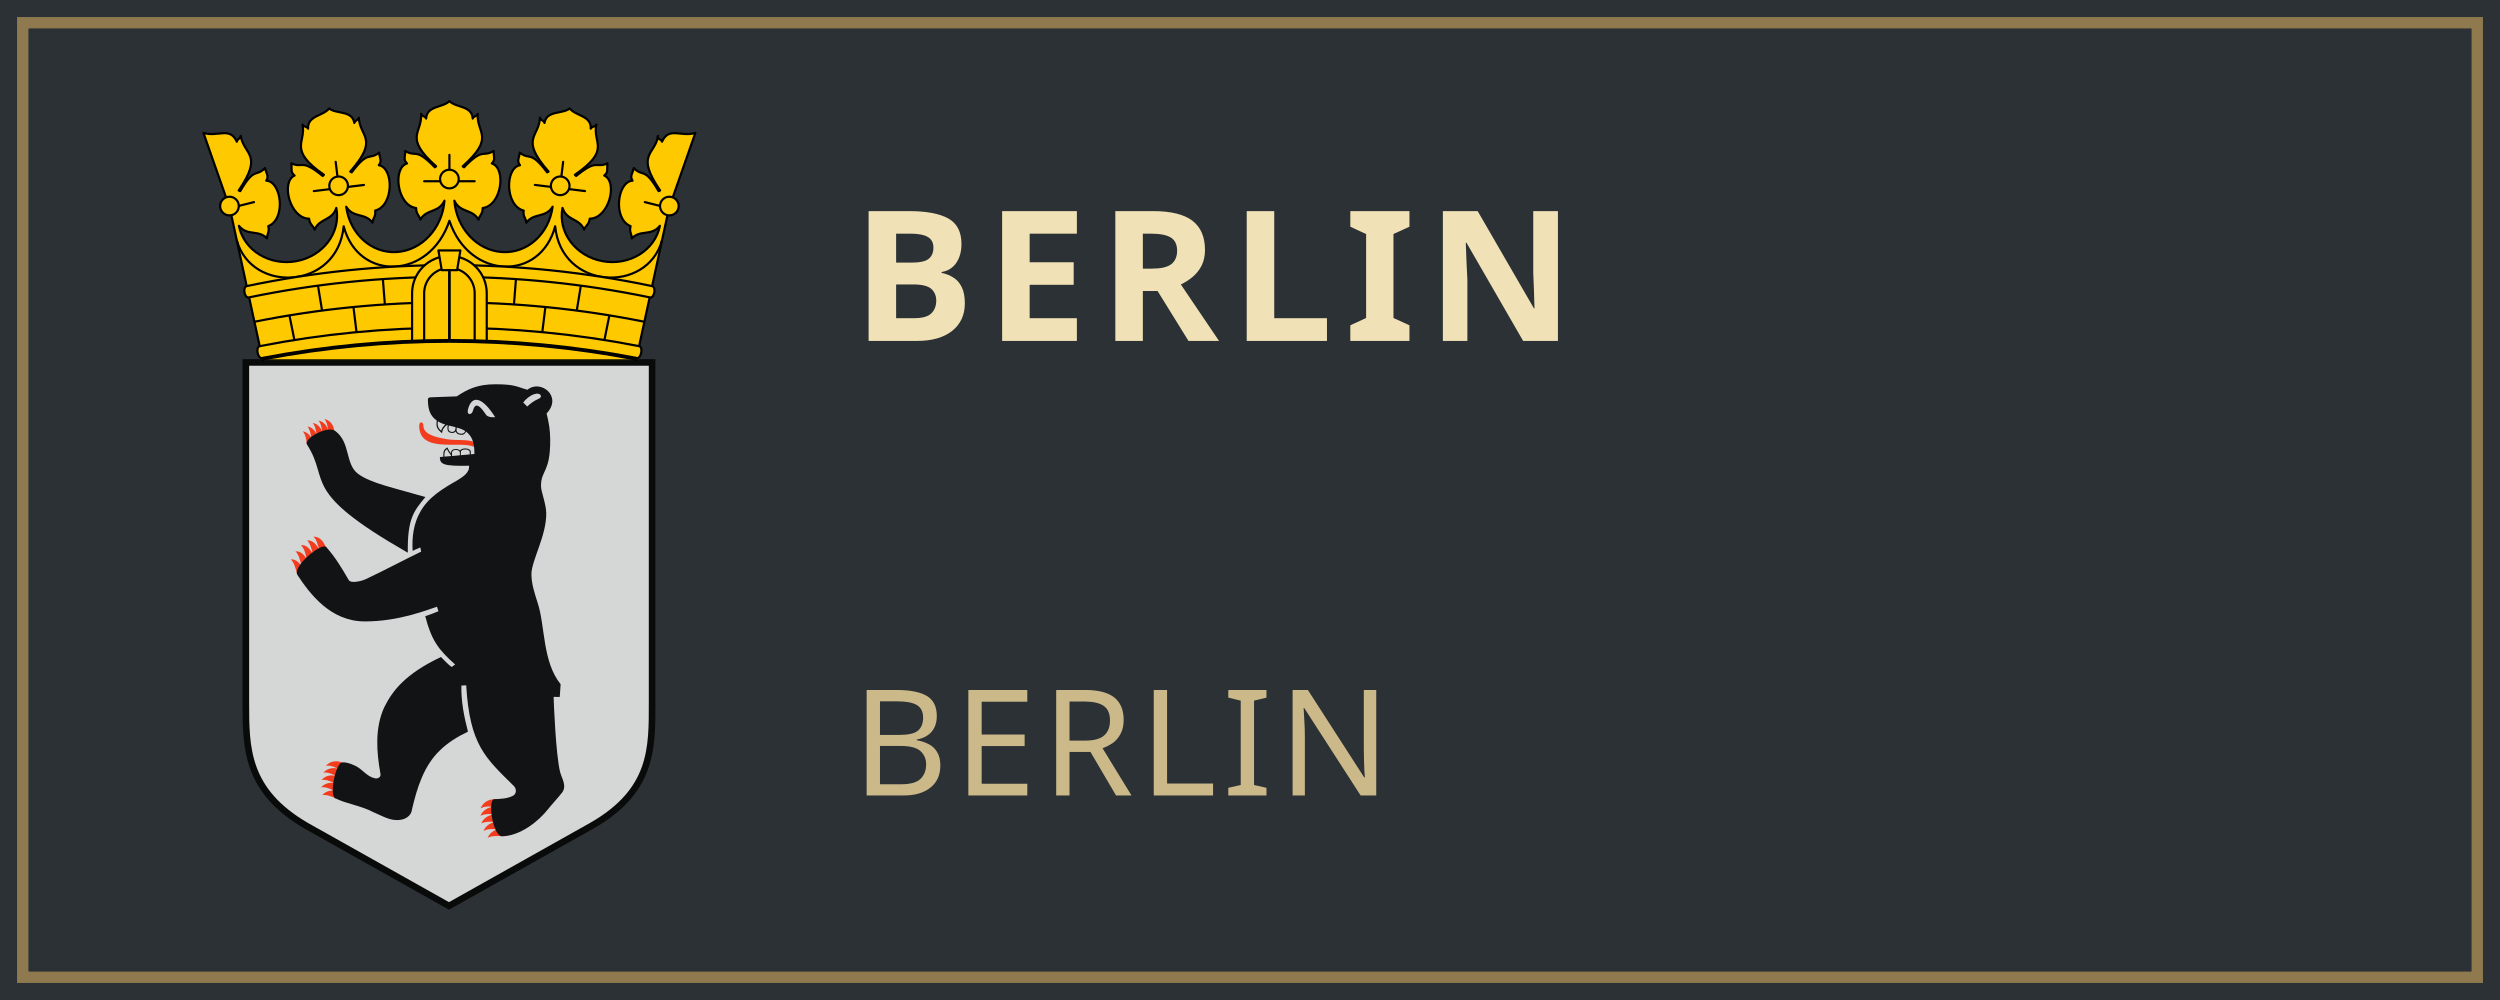
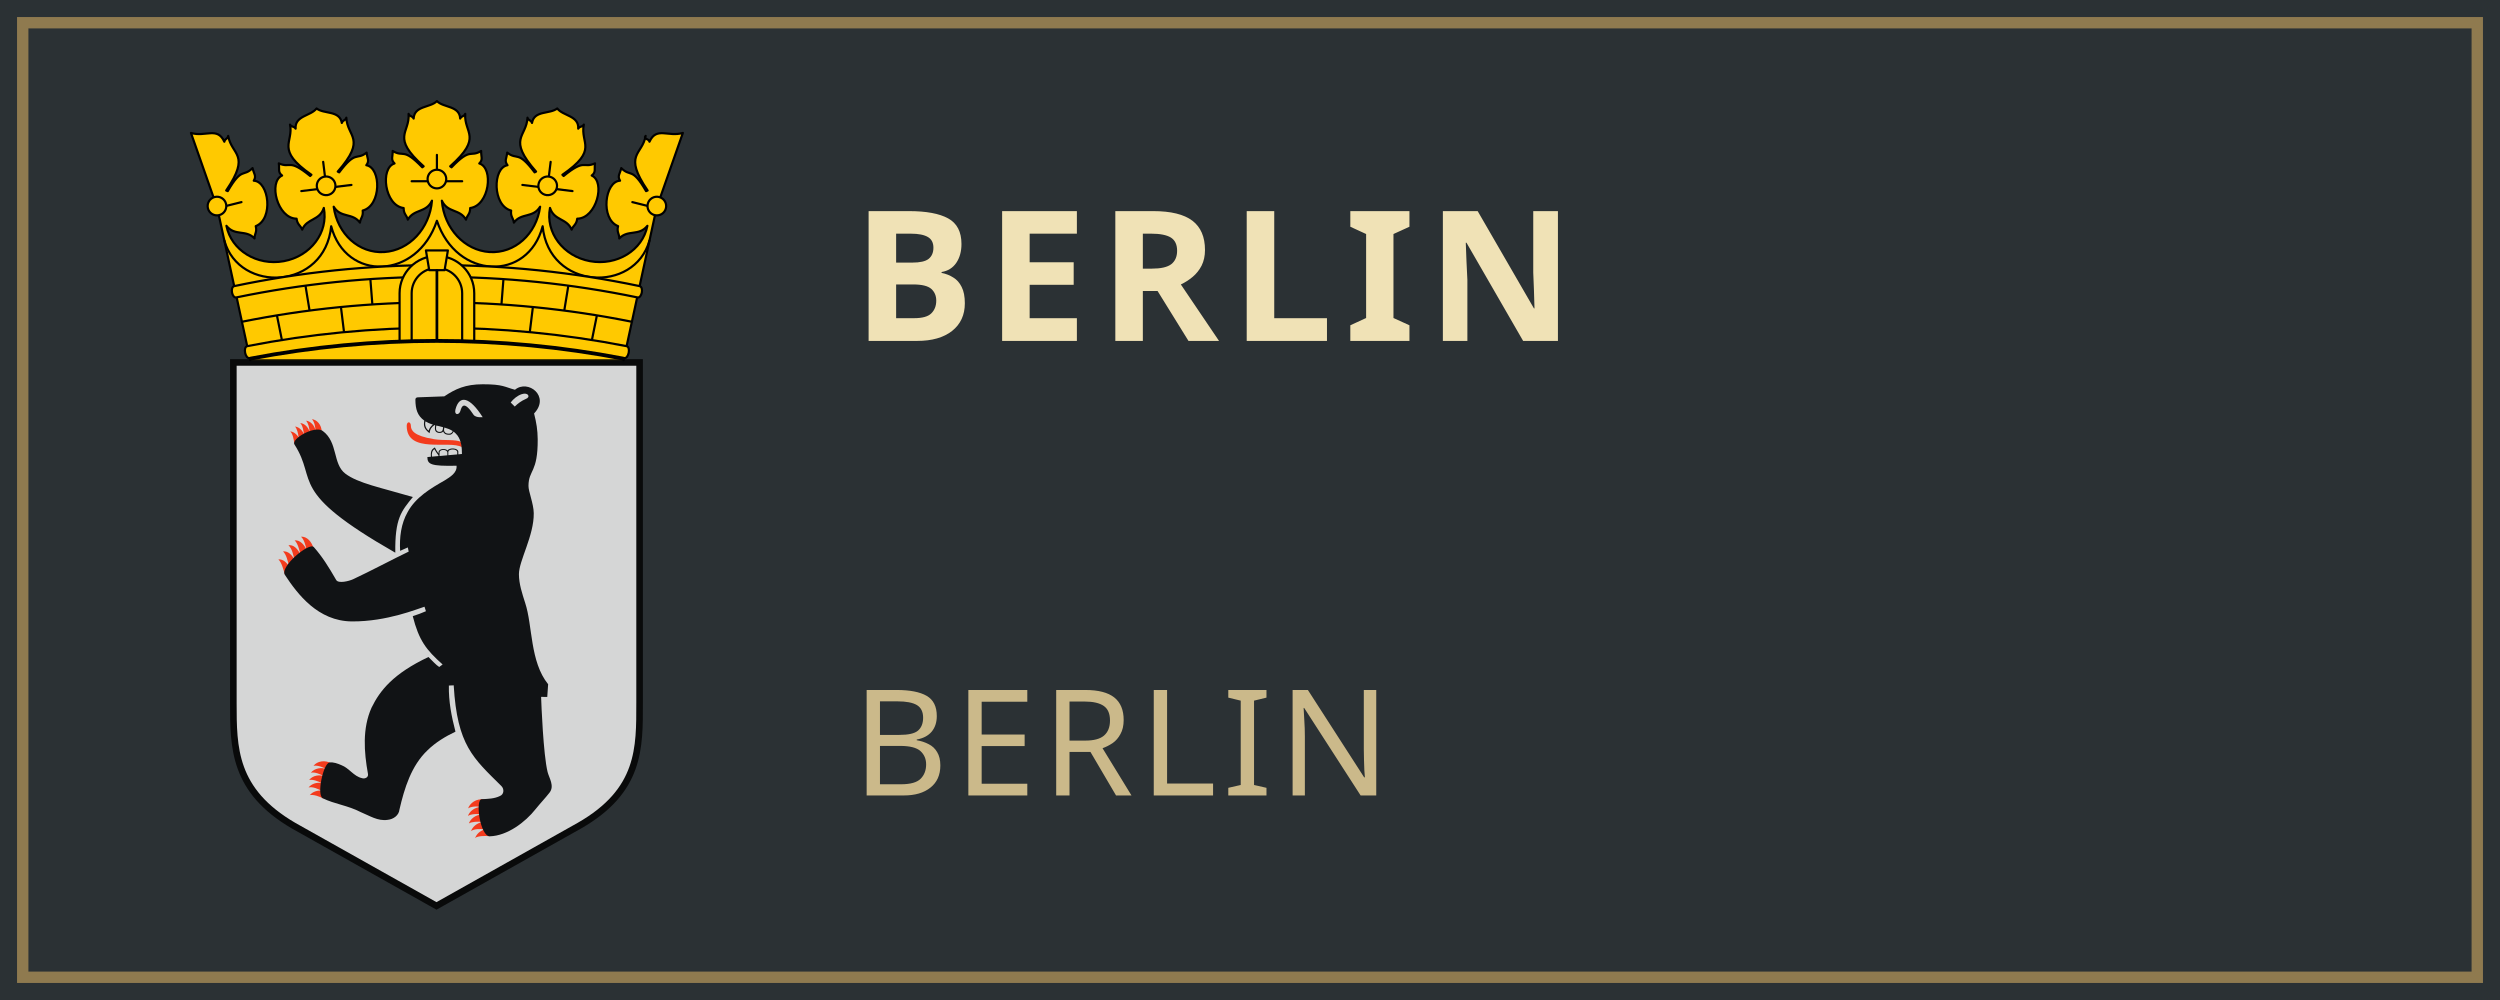
<svg xmlns="http://www.w3.org/2000/svg" xmlns:xlink="http://www.w3.org/1999/xlink" width="220" height="88" viewBox="0 0 220 88">
  <defs>
    <symbol id="shield-base" viewBox="0 0 3600 7400">
      <g fill="#ffc900" stroke="black" stroke-width="20" stroke-linecap="round" stroke-linejoin="round">
        <path d="M 550,2370 L 250,985 470,930 250,985 10,300 c 133,40 240,-60 304,80 7,-31 30,-23 35,-53 30,176 209,163 -18,497 l 14,6 c 129,-224 141,-124 226,-210 11,52 38,71 11,115 139,6 182,349 18,414 14,55 -12,69 -11,112 -79,-84 -178,-18 -256,-115 a 450,410 -7 0,0 887,-163 c -38,118 -154,92 -197,198 -15,-40 -44,-44 -51,-100 -176,-2 -259,-337 -132,-393 -41,-31 -22,-59 -30,-111 110,50 86,-48 286,115 l 11,-11 c -332,-230 -160,-293 -195,-457 16,26 34,11 51,37 -8,-119 139,-115 191,-184 68,54 210,15 230,132 11,-30 32,-19 41,-48 8,178 188,187 -78,491 l 13,7 c 155,-206 155,-105 250,-180 4,52 29,74 -3,115 137,23 138,369 -33,413 7,56 -20,67 -25,110 -68,-93 -174,-39 -239,-145 a 450,500 7 0,0 895,-55 c -52,113 -164,73 -220,173 -10,-42 -38,-49 -38,-106 -175,-23 -216,-366 -83,-406 -37,-36 -15,-61 -17,-114 103,63 91,-37 270,149 l 12,-9 c -301,-269 -124,-300 -137,-478 12,28 32,15 46,43 6,-119 152,-97 212,-159 60,62 206,40 212,159 14,-28 34,-15 46,-43 -13,178 164,209 -137,478 l 12,9 c 179,-186 167,-86 270,-149 -2,53 20,78 -17,114 133,40 92,383 -83,406 0,57 -28,64 -38,106 -56,-100 -168,-60 -220,-173 a 450,500 -7 0,0 895,55 c -65,106 -171,52 -239,145 -5,-43 -32,-54 -25,-110 -171,-44 -170,-390 -33,-413 -32,-41 -7,-63 -3,-115 95,75 95,-26 250,180 l 13,-7 c -266,-304 -86,-313 -78,-491 9,29 30,18 41,48 20,-117 162,-78 230,-132 52,69 199,65 191,184 17,-26 35,-11 51,-37 -35,175 137,227 -195,457 l 11,11 c 200,-163 176,-65 286,-115 -8,52 11,80 -30,111 127,56 44,391 -132,393 -7,56 -36,60 -51,100 -43,-106 -159,-80 -197,-198 a 450,410 7 0,0 887,163 c -78,97 -177,31 -256,115 1,-43 -25,-57 -11,-112 -164,-65 -121,-408 18,-414 -27,-44 0,-63 11,-115 85,86 97,-14 226,210 l 14,-6 c -227,-334 -48,-321 -18,-497 -25,30 28,22 35,53 64,-140 171,-40 304,-80 l -240,685 -220,-55 220,55 -300,1385 M 473,2020 a 9000,9000 0 0,1 3554,0 M 793,1962 l 45,223 m 215,-494 l 37,226 m 286,-31 l 28,228 m 240,-482 l 18,229 m 1176,0 l 18,-229 m 240,482 l 28,-228 m 286,31 l 37,-226 m 215,494 l 45,-223" />
        <g id="PK">
          <path d="M 2020,740 h 460 M 2250,500 v 200" />
          <circle id="P" cx="2250" cy="720" r="85" />
        </g>
        <use xlink:href="#PK" transform="rotate(7,2250,9000)" />
        <use xlink:href="#PK" transform="rotate(-7,2250,9000)" />
        <use xlink:href="#P" transform="rotate(14,2250,9000)" />
        <use xlink:href="#P" transform="rotate(-14,2250,9000)" />
        <path d="M 314,1280 c 136,487 917,450 973,-130 133,507 783,489 963,-50 180,539 830,557 963,50 56,580 837,617 973,130" fill="none" />
        <path d="M 404,1695 a 9000,9000 0 0,1 3692,0 c 40,10 20,113 -20,103 a 9000,9000 0 0,0 -3652,0 c -40,10 -60,-93 -20,-103 M 545,2350 c -40,10 -63,-98 -23,-108 a 9000,9000 0 0,1 3456,0 c 40,10 17,118 -23,108" />
        <path d="M 1910,2194 v -434 a 340,340 0 0,1 680,0 v 434 m -570,-4 v -430 a 230,230 0 0,1 460,0 v 430" />
        <path d="M 2150,1370 h 200 l -30,180 h -140 z" />
        <path stroke-width="25" d="M 2250,1553 v 652" />
        <path stroke-width="35" d="M 555,2355 a 9000,9000 0 0,1 3390,0" />
      </g>
      <path d="M 4096,2390 H 396 V 5490 c 0,410 0,800 550,1120 l 1300,730 1300,-730 c 560,-320 550,-710 550,-1120 z" fill="white" stroke="black" stroke-width="60" opacity="0.8" />
      <path d="M 2473,3115 c -56,-27 -157,-11 -250,-26 -187,-30 -210,-83 -210,-122 -1,-41 -38,-43 -38,1 1,260 392,127 503,194 M 1201,3026 c 1,-70 -47,-115 -89,-119 25,29 30,71 34,112 -8,-58 -51,-96 -88,-98 20,21 31,64 33,106 -6,-32 -36,-80 -86,-85 23,24 30,69 35,110 -7,-35 -43,-75 -83,-78 17,14 31,65 34,104 -5,-16 -33,-55 -77,-60 23,21 33,72 37,112 M 1126,4084 c -12,-55 -60,-113 -114,-106 25,17 44,81 51,122 -17,-46 -59,-95 -109,-89 27,24 43,83 53,127 -27,-51 -60,-89 -109,-83 33,32 45,88 53,131 -16,-36 -53,-80 -103,-75 31,28 44,89 55,134 -20,-27 -50,-65 -97,-61 31,30 45,89 58,134 M 1286,6041 c -53,-32 -126,-21 -160,23 38,-7 94,14 116,32 -36,-23 -111,-9 -140,31 34,-9 89,14 118,31 -38,-13 -97,-10 -134,35 31,-7 82,10 115,29 -47,-11 -93,7 -120,39 41,-9 87,15 115,28 -53,-1 -85,20 -104,42 34,-7 86,11 124,31 M 2677,6370 c -69,-9 -126,33 -143,82 19,-15 79,-24 118,-12 -54,-3 -108,41 -119,81 22,-18 92,-23 118,-12 -49,2 -96,39 -110,80 23,-15 87,-21 123,-12 -53,8 -91,46 -103,81 32,-21 74,-19 126,-16 -54,20 -72,43 -90,79 30,-19 83,-20 135,-16" fill="#f33b1d" />
      <path d="M 2319,2699 l -244,9 c -12,1 -21,7 -21,21 1,88 18,145 81,191 -8,49 -3,74 48,115 5,-40 21,-58 46,-75 2,1 4,1 5,2 -3,18 -3,37 1,48 10,28 59,29 72,9 12,29 37,30 57,30 21,0 31,-15 38,-29 12,10 24,21 35,35 35,48 41,110 41,169 -11,1 -22,2 -33,3 l 0,-24 c -1,-34 -80,-40 -98,-11 -20,-22 -82,-18 -82,17 l 0,11 c -14,-18 -25,-37 -34,-56 -25,16 -40,28 -36,85 -11,1 -22,2 -32,3 1,66 30,84 266,79 6,66 -60,103 -109,134 -128,73 -263,153 -336,287 -61,106 -76,232 -69,354 l 70,-31 8,38 c -126,60 -356,182 -507,252 -37,17 -133,41 -153,7 -69,-119 -124,-209 -204,-300 -41,-47 -313,178 -263,254 114,173 300,421 610,423 321,2 600,-116 661,-134 l 13,41 c -41,18 -77,31 -120,45 56,220 121,306 272,440 l -31,23 c -27,-16 -73,-67 -98,-91 -321,152 -441,304 -518,461 -85,189 -69,404 -33,603 7,33 -29,49 -56,39 -74,-17 -115,-91 -186,-118 -32,-14 -74,-30 -109,-24 -57,10 -118,298 -60,326 108,53 226,64 346,126 79,32 155,84 245,70 51,-5 102,-40 107,-94 45,-194 108,-400 256,-540 71,-70 163,-126 254,-169 -36,-138 -63,-276 -60,-420 l 44,-2 c 32,548 178,663 435,918 26,26 24,75 -14,90 -50,25 -109,26 -166,29 -61,3 -15,341 75,338 158,-5 322,-128 417,-249 40,-50 88,-100 126,-149 47,-61 -4,-132 -18,-188 -39,-160 -57,-620 -59,-684 l 56,1 8,-116 c -167,-207 -140,-531 -209,-740 -27,-85 -57,-173 -57,-263 0,-122 138,-351 135,-555 -1,-86 -49,-198 -48,-249 1,-148 86,-116 84,-424 -1,-85 -11,-148 -33,-235 149,-157 -56,-314 -174,-216 -95,-25 -107,-50 -293,-50 -159,0 -250,43 -349,109 M 2031,3616 c -105,129 -164,194 -160,507 -991,-566 -701,-647 -918,-985 -34,-53 187,-176 257,-124 141,104 89,300 206,389 116,88 323,127 615,213 M 2636,2889 c -15,0 -42,-8 -50,-19 -87,-133 -109,-85 -122,-39 -11,41 -59,42 -45,-13 35,-135 130,-116 248,71 M 2922,2755 c 24,-32 61,-63 101,-76 59,-20 83,28 36,44 -39,17 -72,41 -100,69 M 2146,2927 c 15,9 36,20 67,29 -17,14 -33,34 -38,56 -27,-19 -38,-54 -29,-85 m 160,53 c 0,13 -3,26 -7,32 -10,16 -47,15 -55,-7 -3,-9 -3,-25 1,-40 20,5 41,9 61,15 m 12,3 c 27,8 53,17 76,32 -5,12 -14,24 -32,24 -16,0 -34,-1 -44,-20 -5,-10 -3,-24 0,-36 M 2205,3248 c -3,-28 0,-52 22,-68 11,20 23,39 37,56 v 7 m 10,-0.5 V 3211 c 0,-33 70,-31 71,0 v 25 m 9,-1 v -28 c 0,-33 81,-31 81,-1 v 22" />
    </symbol>
    <clipPath id="shieldClip">
      <path d="M0 0 H48 V29                C48 48 37 60 24 65                C11 60 0 48 0 29 Z" />
    </clipPath>
  </defs>
  <rect x="0" y="0" width="220" height="88" fill="#2B3134" />
  <rect x="2" y="2" width="216" height="84" rx="0" fill="#2B3134" stroke="#8F7A4F" stroke-width="1" />
-   <use href="#shield-base" x="8" y="8" width="48" height="65" fill="#111315" transform="scale(1.1)" />
+   <use href="#shield-base" x="7" y="8" width="48" height="65" fill="#111315" transform="scale(1.1)" />
  <text x="75" y="30" font-family="'D-DIN', 'DIN 1451', sans-serif" font-size="16" font-weight="700" letter-spacing="1" fill="#F0E2B6">
    BERLIN
  </text>
  <text x="75" y="50" font-family="'D-DIN', 'DIN 1451', sans-serif" font-size="16" font-weight="700" letter-spacing="1" fill="#F0E2B6">
    
  </text>
  <text x="75" y="70" font-family="'D-DIN', 'DIN 1451', sans-serif" font-size="13" font-weight="400" letter-spacing="0.5" fill="#CBB98A">
    BERLIN
  </text>
</svg>
